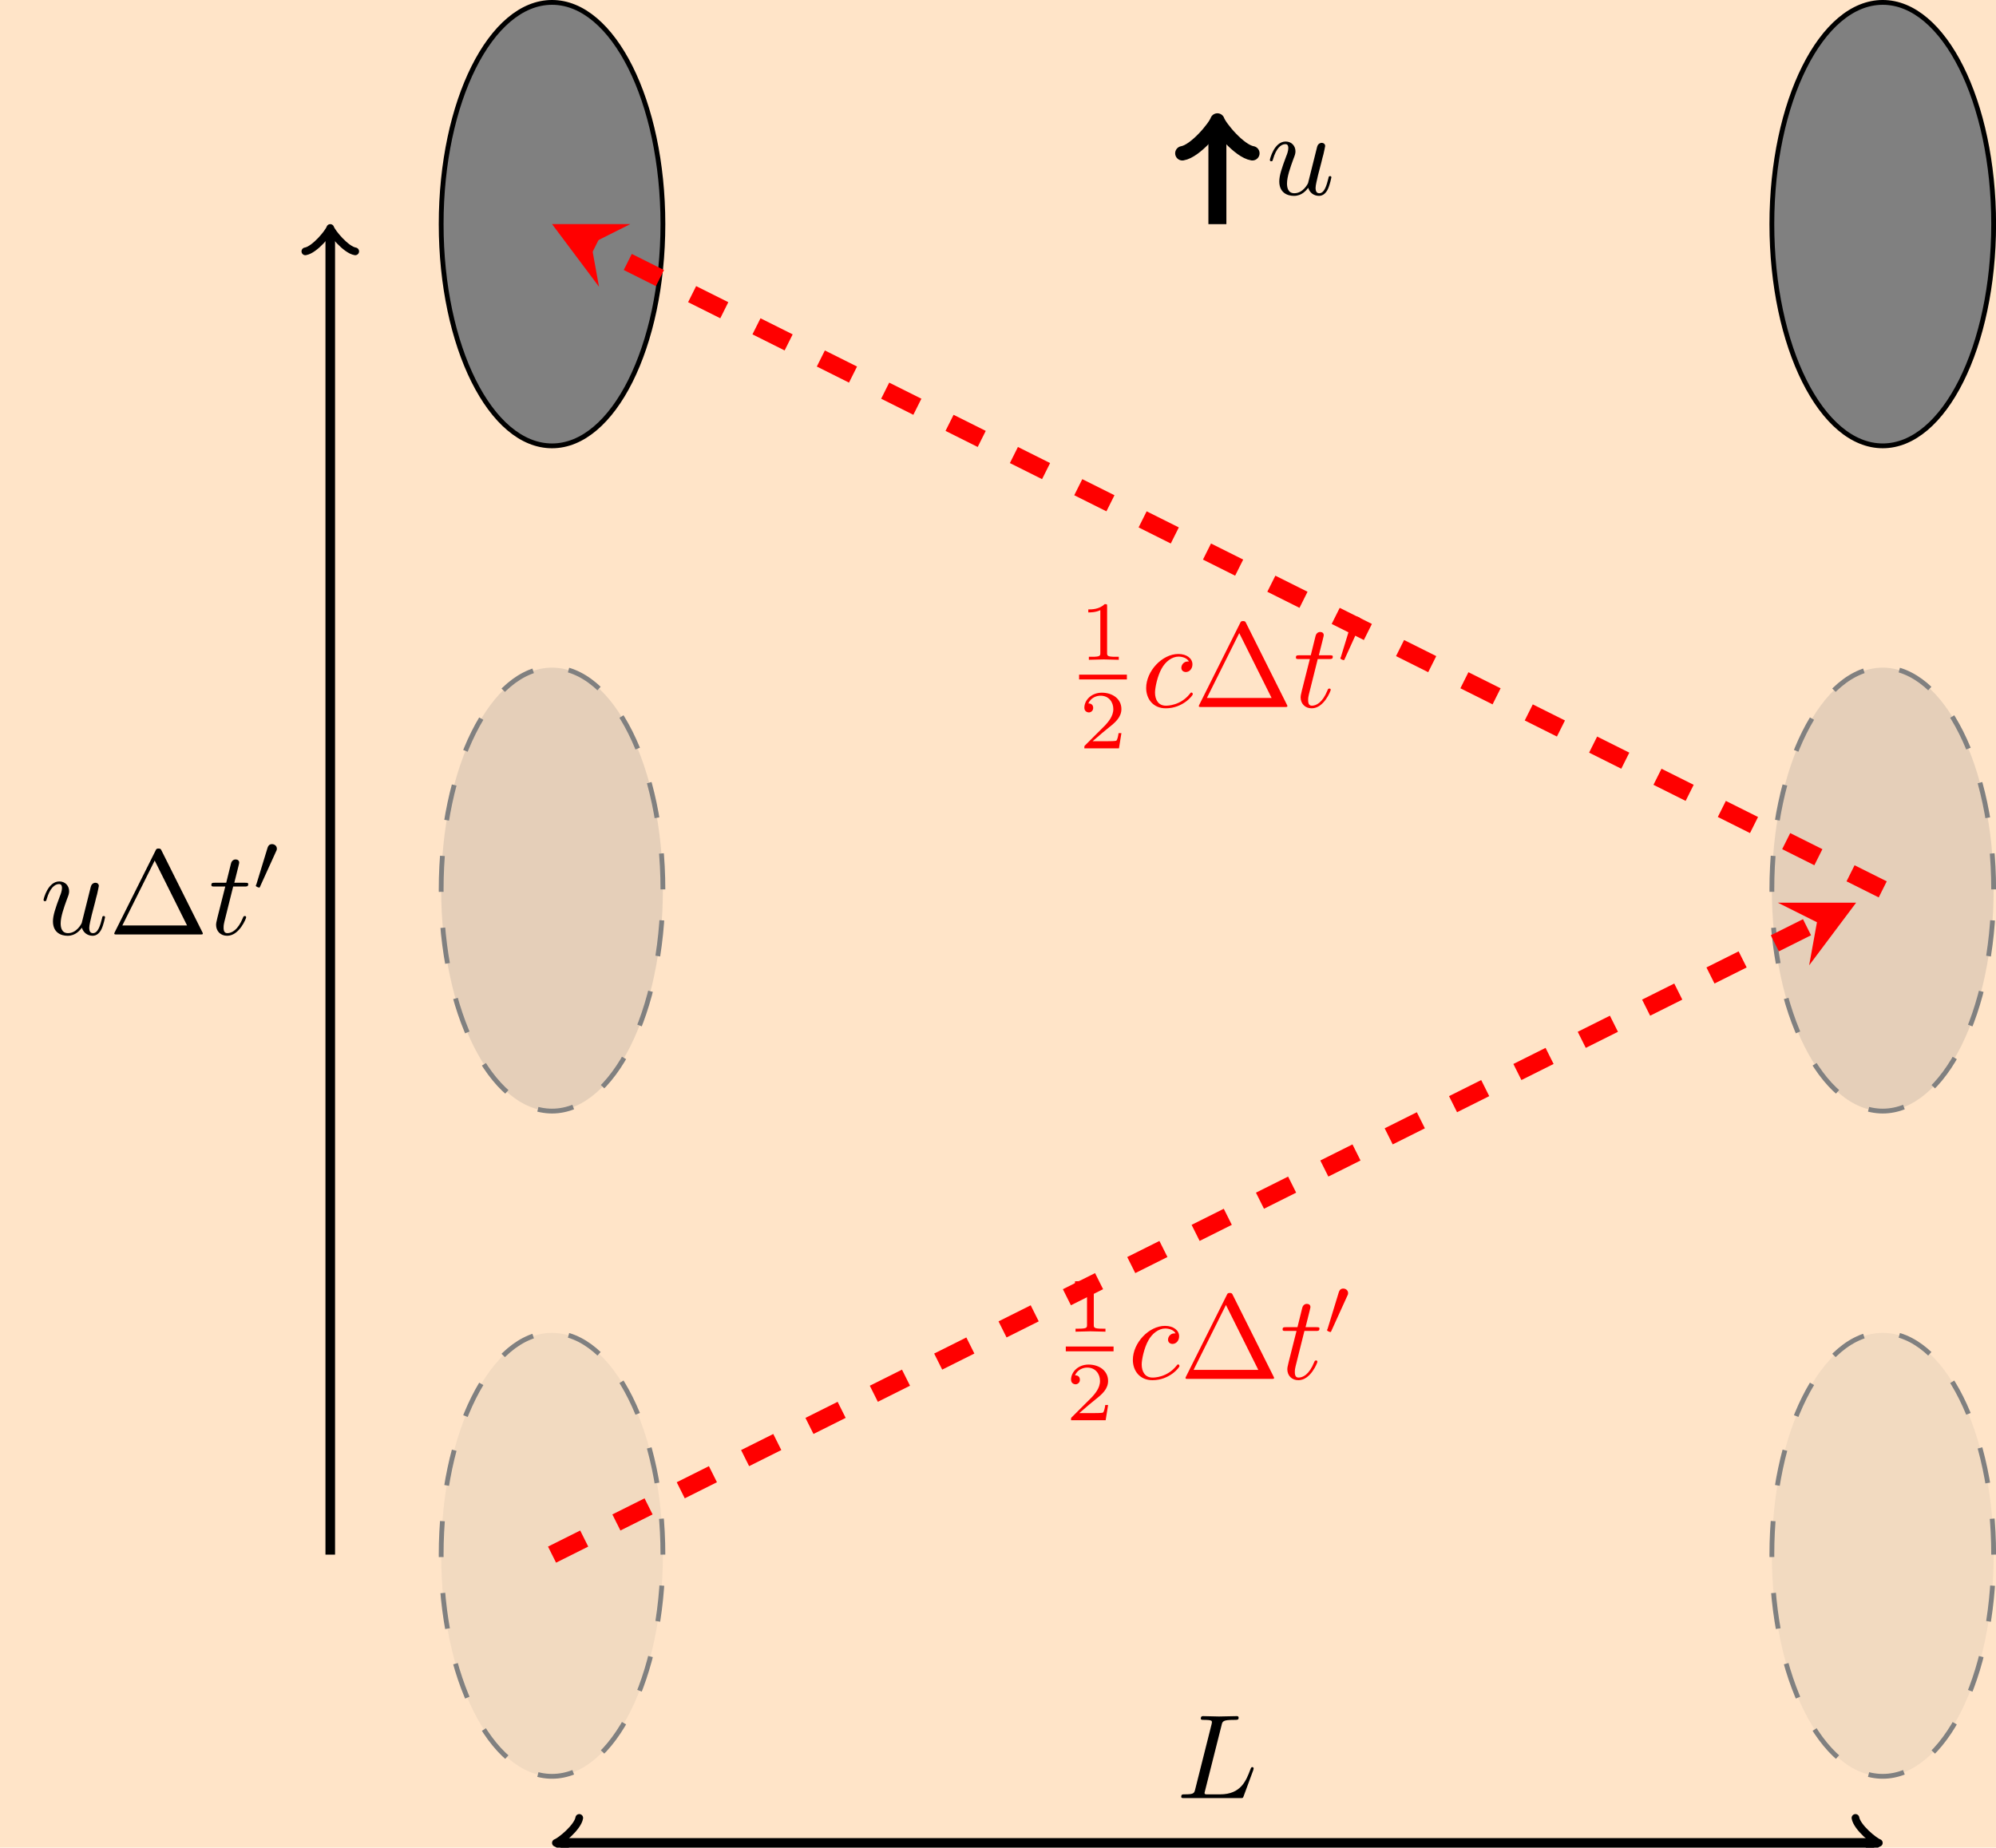
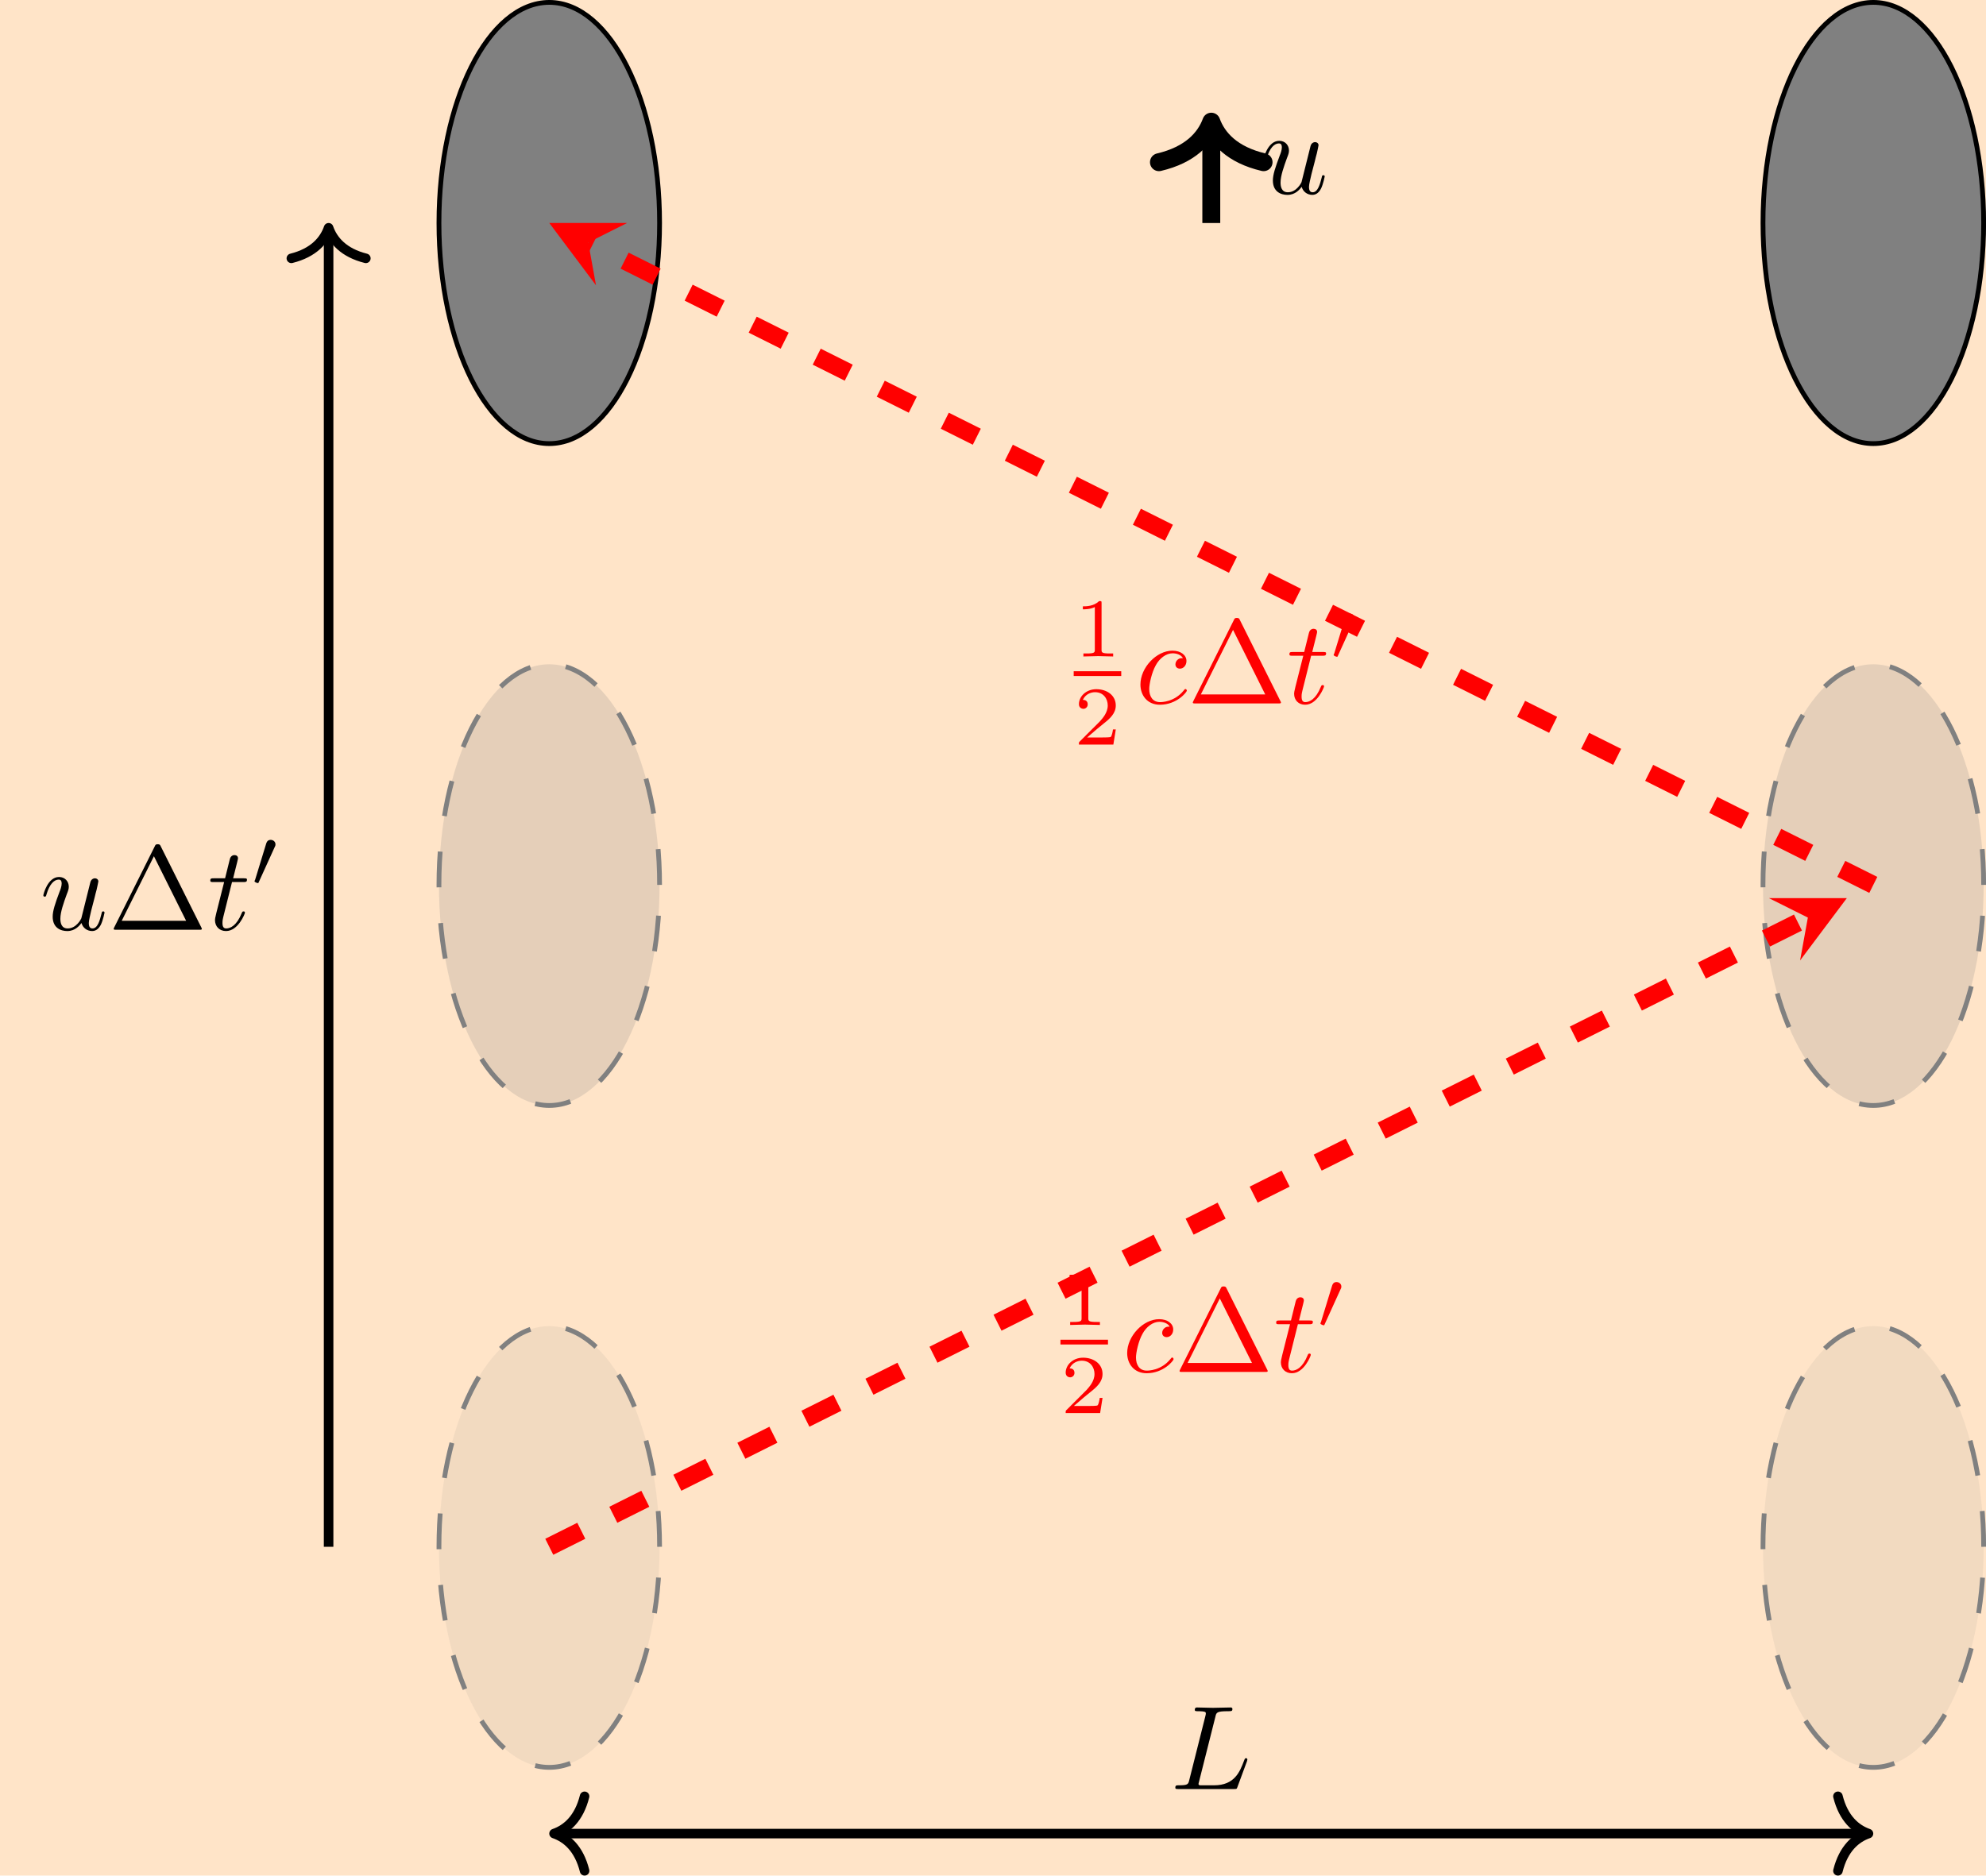
- <svg xmlns="http://www.w3.org/2000/svg" xmlns:xlink="http://www.w3.org/1999/xlink" width="221.104" height="204.705" viewBox="0 0 165.828 153.529">
+ <svg xmlns="http://www.w3.org/2000/svg" xmlns:xlink="http://www.w3.org/1999/xlink" data-optimized="true" width="221.104" height="208.853" viewBox="0 0 165.828 156.64">
  <defs>
    <clipPath id="a">
-       <path d="M0 0h165.828v153.527H0Zm0 0" />
+       <path d="M147 0h18.828v38H147Zm0 0" />
    </clipPath>
    <clipPath id="b">
-       <path d="M31 105h30v48.527H31Zm0 0" />
+       <path d="M141 0h24.828v43H141Zm0 0" />
    </clipPath>
    <clipPath id="c">
-       <path d="M147 0h18.828v38H147Zm0 0" />
+       <path d="M147 55h18.828v38H147Zm0 0" />
    </clipPath>
    <clipPath id="d">
-       <path d="M141 0h24.828v43H141Zm0 0" />
+       <path d="M141 49h24.828v49H141Zm0 0" />
    </clipPath>
    <clipPath id="e">
-       <path d="M147 55h18.828v38H147Zm0 0" />
+       <path d="M147 110h18.828v38H147Zm0 0" />
    </clipPath>
    <clipPath id="f">
-       <path d="M141 49h24.828v49H141Zm0 0" />
+       <path d="M141 105h24.828v49H141Zm0 0" />
    </clipPath>
    <clipPath id="g">
-       <path d="M147 110h18.828v38H147Zm0 0" />
-     </clipPath>
-     <clipPath id="h">
-       <path d="M141 105h24.828v48.527H141Zm0 0" />
-     </clipPath>
-     <clipPath id="i">
      <path d="M24 55h141.828v96H24Zm0 0" />
    </clipPath>
-     <clipPath id="p">
+     <clipPath id="n">
      <path d="M27 0h138.828v96H27Zm0 0" />
    </clipPath>
-     <clipPath id="r">
-       <path d="M46 152h111v1.527H46Zm0 0" />
+     <clipPath id="p">
+       <path d="M45 149h5v7.64h-5Zm0 0" />
    </clipPath>
-     <clipPath id="s">
-       <path d="M45 150h4v3.527h-4Zm0 0" />
+     <clipPath id="q">
+       <path d="M153 149h4v7.64h-4Zm0 0" />
    </clipPath>
-     <clipPath id="t">
-       <path d="M153 150h4v3.527h-4Zm0 0" />
-     </clipPath>
-     <symbol id="j" overflow="visible">
+     <symbol id="h" overflow="visible">
      <path d="M2.328-4.437c0-.188 0-.188-.203-.188-.453.438-1.078.438-1.36.438v.25c.157 0 .626 0 1-.188v3.547c0 .234 0 .328-.687.328H.812V0c.125 0 .985-.031 1.235-.031.219 0 1.094.031 1.25.031v-.25H3.03c-.703 0-.703-.094-.703-.328Zm0 0" style="stroke:none" />
    </symbol>
-     <symbol id="k" overflow="visible">
+     <symbol id="i" overflow="visible">
      <path d="M3.516-1.266H3.28c-.015.157-.094.563-.187.625-.047.047-.578.047-.688.047H1.125c.734-.64.984-.843 1.39-1.172.516-.406 1-.843 1-1.5 0-.843-.734-1.359-1.624-1.359-.86 0-1.453.61-1.453 1.25 0 .344.296.39.375.39.156 0 .359-.124.359-.374 0-.125-.047-.375-.406-.375.218-.485.687-.641 1.015-.641.703 0 1.063.547 1.063 1.11 0 .609-.438 1.078-.656 1.328L.516-.266C.437-.203.437-.187.437 0h2.876Zm0 0" style="stroke:none" />
    </symbol>
-     <symbol id="l" overflow="visible">
+     <symbol id="j" overflow="visible">
      <path d="M3.953-3.781c-.172 0-.297 0-.437.125a.53.53 0 0 0-.188.39c0 .25.188.36.375.36.281 0 .547-.25.547-.64 0-.485-.469-.86-1.172-.86-1.344 0-2.672 1.422-2.672 2.828C.406-.672.984.109 2.031.109c1.422 0 2.25-1.062 2.25-1.171 0-.063-.047-.141-.11-.141-.062 0-.077.031-.14.11-.781.984-1.875.984-1.984.984-.625 0-.906-.485-.906-1.094 0-.406.203-1.375.547-1.984.312-.579.859-1 1.406-1 .328 0 .719.125.86.406m0 0" style="stroke:none" />
    </symbol>
-     <symbol id="n" overflow="visible">
+     <symbol id="l" overflow="visible">
      <path d="M2.047-3.984h.937c.204 0 .313 0 .313-.203 0-.11-.11-.11-.281-.11H2.14c.359-1.422.406-1.61.406-1.672 0-.172-.125-.265-.297-.265-.031 0-.312 0-.39.359l-.391 1.578H.53c-.203 0-.297 0-.297.188 0 .125.078.125.282.125h.875C.67-1.156.625-.984.625-.812c0 .546.375.921.922.921 1.016 0 1.578-1.453 1.578-1.53 0-.11-.078-.11-.11-.11-.093 0-.109.031-.156.14C2.438-.344 1.906-.109 1.563-.109c-.204 0-.313-.125-.313-.453 0-.25.031-.313.063-.485Zm0 0" style="stroke:none" />
    </symbol>
-     <symbol id="q" overflow="visible">
+     <symbol id="o" overflow="visible">
      <path d="M3.484-.562c.11.406.47.671.891.671.344 0 .578-.234.734-.546.172-.36.297-.97.297-.985 0-.11-.078-.11-.11-.11-.109 0-.109.048-.14.188-.14.563-.328 1.235-.75 1.235-.203 0-.312-.125-.312-.453 0-.22.125-.688.203-1.047l.281-1.078c.031-.141.125-.516.172-.672.047-.235.14-.61.14-.672 0-.172-.14-.266-.28-.266-.048 0-.313.016-.391.344a419 419 0 0 0-.75 3c-.016.047-.406.844-1.14.844-.517 0-.61-.453-.61-.813 0-.562.281-1.344.531-2.031.125-.313.172-.453.172-.64 0-.438-.313-.813-.813-.813-.953 0-1.312 1.453-1.312 1.531 0 .11.094.11.11.11.109 0 .109-.032.156-.188.25-.86.64-1.235 1.015-1.235.094 0 .25.016.25.329 0 .234-.11.53-.172.672-.375 1-.578 1.609-.578 2.093C1.078-.14 1.766.11 2.297.11c.656 0 1.015-.453 1.187-.671m0 0" style="stroke:none" />
    </symbol>
-     <symbol id="u" overflow="visible">
+     <symbol id="r" overflow="visible">
      <path d="M3.734-6.031c.079-.36.11-.469 1.047-.469.297 0 .375 0 .375-.187 0-.125-.11-.125-.156-.125-.328 0-1.14.03-1.469.03-.297 0-1.031-.03-1.328-.03-.062 0-.187 0-.187.203 0 .109.093.109.28.109.017 0 .204 0 .376.016.172.03.265.03.265.172 0 .03 0 .062-.03.187L1.562-.781c-.094.39-.11.469-.907.469-.172 0-.265 0-.265.203C.39 0 .484 0 .656 0h4.625c.235 0 .235 0 .297-.172l.797-2.156c.031-.11.031-.125.031-.14 0-.032-.031-.11-.11-.11-.093 0-.109.062-.171.219-.344.906-.781 2.047-2.5 2.047H2.468c-.109-.016-.14-.032-.14-.11 0-.031 0-.047.047-.219Zm0 0" style="stroke:none" />
    </symbol>
-     <symbol id="m" overflow="visible">
+     <symbol id="k" overflow="visible">
      <path d="M4.406-6.953c-.062-.14-.093-.188-.265-.188-.157 0-.188.047-.25.188L.516-.203c-.047.094-.047.11-.047.125C.469 0 .53 0 .688 0h6.921c.157 0 .22 0 .22-.078 0-.016 0-.031-.048-.125Zm-.578.812L6.516-.75H1.14Zm0 0" style="stroke:none" />
    </symbol>
-     <symbol id="o" overflow="visible">
+     <symbol id="m" overflow="visible">
      <path d="M2.016-3.297c.062-.11.062-.172.062-.219 0-.218-.187-.375-.406-.375-.266 0-.344.22-.375.329L.375-.547a.3.3 0 0 0-.047.11c0 .078.219.156.281.156.047 0 .047-.016.094-.125Zm0 0" style="stroke:none" />
    </symbol>
  </defs>
-   <g clip-path="url(#a)">
-     <path d="M0 153.527h165.828V0H0Zm0 0" style="stroke:none;fill-rule:nonzero;fill:#ffe4c8;fill-opacity:1" />
-   </g>
+   <path d="M0 156.64h165.828V0H0Zm0 0" style="stroke:none;fill-rule:nonzero;fill:#ffe4c8;fill-opacity:1" />
  <path d="M9.211 110.557c0 10.176-4.125 18.422-9.21 18.422-5.09 0-9.212-8.246-9.212-18.422C-9.21 100.377-5.09 92.13 0 92.13c5.086 0 9.211 8.246 9.211 18.426Zm0 0" style="fill-rule:nonzero;fill:gray;fill-opacity:1;stroke-width:.399;stroke-linecap:butt;stroke-linejoin:miter;stroke:#000;stroke-opacity:1;stroke-miterlimit:10" transform="matrix(1 0 0 -1 45.863 129.178)" />
  <path d="M9.211 55.276c0 10.18-4.125 18.425-9.21 18.425-5.09 0-9.212-8.246-9.212-18.425C-9.21 45.1-5.09 36.854 0 36.854c5.086 0 9.211 8.246 9.211 18.422Zm0 0" style="fill-rule:nonzero;fill:gray;fill-opacity:.2;stroke-width:.399;stroke-linecap:butt;stroke-linejoin:miter;stroke:gray;stroke-opacity:1;stroke-dasharray:2.989,2.989;stroke-miterlimit:10" transform="matrix(1 0 0 -1 45.863 129.178)" />
-   <path d="M55.074 129.18c0-10.18-4.125-18.426-9.21-18.426-5.09 0-9.212 8.246-9.212 18.426 0 10.175 4.121 18.422 9.211 18.422 5.086 0 9.211-8.247 9.211-18.422m0 0" style="stroke:none;fill-rule:nonzero;fill:gray;fill-opacity:.1" />
+   <path d="M9.211-.002c0 10.18-4.125 18.426-9.21 18.426-5.09 0-9.212-8.246-9.212-18.426C-9.21-10.177-5.09-18.424 0-18.424c5.086 0 9.211 8.247 9.211 18.422Zm0 0" style="fill-rule:nonzero;fill:gray;fill-opacity:.1;stroke-width:.399;stroke-linecap:butt;stroke-linejoin:miter;stroke:gray;stroke-opacity:1;stroke-dasharray:2.989,2.989;stroke-miterlimit:10" transform="matrix(1 0 0 -1 45.863 129.178)" />
+   <g clip-path="url(#a)">
+     <path d="M165.633 18.621C165.633 8.445 161.508.2 156.418.2c-5.086 0-9.211 8.246-9.211 18.422 0 10.18 4.125 18.426 9.211 18.426 5.09 0 9.215-8.246 9.215-18.426m0 0" style="stroke:none;fill-rule:nonzero;fill:gray;fill-opacity:1" />
+   </g>
  <g clip-path="url(#b)">
-     <path d="M9.211-.002c0 10.18-4.125 18.426-9.21 18.426-5.09 0-9.212-8.246-9.212-18.426C-9.21-10.177-5.09-18.424 0-18.424c5.086 0 9.211 8.247 9.211 18.422Zm0 0" style="fill:none;stroke-width:.399;stroke-linecap:butt;stroke-linejoin:miter;stroke:gray;stroke-opacity:1;stroke-dasharray:2.989,2.989;stroke-miterlimit:10" transform="matrix(1 0 0 -1 45.863 129.178)" />
+     <path d="M119.77 110.557c0 10.176-4.125 18.422-9.215 18.422-5.086 0-9.211-8.246-9.211-18.422 0-10.18 4.125-18.426 9.211-18.426 5.09 0 9.215 8.246 9.215 18.426Zm0 0" style="fill:none;stroke-width:.399;stroke-linecap:butt;stroke-linejoin:miter;stroke:#000;stroke-opacity:1;stroke-miterlimit:10" transform="matrix(1 0 0 -1 45.863 129.178)" />
  </g>
  <g clip-path="url(#c)">
-     <path d="M165.633 18.621C165.633 8.445 161.508.2 156.418.2c-5.086 0-9.211 8.246-9.211 18.422 0 10.18 4.125 18.426 9.211 18.426 5.09 0 9.215-8.246 9.215-18.426m0 0" style="stroke:none;fill-rule:nonzero;fill:gray;fill-opacity:1" />
+     <path d="M165.633 73.902c0-10.18-4.125-18.425-9.215-18.425-5.086 0-9.211 8.246-9.211 18.425 0 10.176 4.125 18.422 9.211 18.422 5.09 0 9.215-8.246 9.215-18.422m0 0" style="stroke:none;fill-rule:nonzero;fill:gray;fill-opacity:.2" />
  </g>
  <g clip-path="url(#d)">
-     <path d="M119.77 110.557c0 10.176-4.125 18.422-9.215 18.422-5.086 0-9.211-8.246-9.211-18.422 0-10.18 4.125-18.426 9.211-18.426 5.09 0 9.215 8.246 9.215 18.426Zm0 0" style="fill:none;stroke-width:.399;stroke-linecap:butt;stroke-linejoin:miter;stroke:#000;stroke-opacity:1;stroke-miterlimit:10" transform="matrix(1 0 0 -1 45.863 129.178)" />
+     <path d="M119.77 55.276c0 10.18-4.125 18.425-9.215 18.425-5.086 0-9.211-8.246-9.211-18.425 0-10.176 4.125-18.422 9.211-18.422 5.09 0 9.215 8.246 9.215 18.422Zm0 0" style="fill:none;stroke-width:.399;stroke-linecap:butt;stroke-linejoin:miter;stroke:gray;stroke-opacity:1;stroke-dasharray:2.989,2.989;stroke-miterlimit:10" transform="matrix(1 0 0 -1 45.863 129.178)" />
  </g>
  <g clip-path="url(#e)">
-     <path d="M165.633 73.902c0-10.18-4.125-18.425-9.215-18.425-5.086 0-9.211 8.246-9.211 18.425 0 10.176 4.125 18.422 9.211 18.422 5.09 0 9.215-8.246 9.215-18.422m0 0" style="stroke:none;fill-rule:nonzero;fill:gray;fill-opacity:.2" />
+     <path d="M165.633 129.18c0-10.18-4.125-18.426-9.215-18.426-5.086 0-9.211 8.246-9.211 18.426 0 10.175 4.125 18.422 9.211 18.422 5.09 0 9.215-8.247 9.215-18.422m0 0" style="stroke:none;fill-rule:nonzero;fill:gray;fill-opacity:.1" />
  </g>
  <g clip-path="url(#f)">
-     <path d="M119.77 55.276c0 10.18-4.125 18.425-9.215 18.425-5.086 0-9.211-8.246-9.211-18.425 0-10.176 4.125-18.422 9.211-18.422 5.09 0 9.215 8.246 9.215 18.422Zm0 0" style="fill:none;stroke-width:.399;stroke-linecap:butt;stroke-linejoin:miter;stroke:gray;stroke-opacity:1;stroke-dasharray:2.989,2.989;stroke-miterlimit:10" transform="matrix(1 0 0 -1 45.863 129.178)" />
+     <path d="M119.77-.002c0 10.18-4.125 18.426-9.215 18.426-5.086 0-9.211-8.246-9.211-18.426 0-10.175 4.125-18.422 9.211-18.422 5.09 0 9.215 8.247 9.215 18.422Zm0 0" style="fill:none;stroke-width:.399;stroke-linecap:butt;stroke-linejoin:miter;stroke:gray;stroke-opacity:1;stroke-dasharray:2.989,2.989;stroke-miterlimit:10" transform="matrix(1 0 0 -1 45.863 129.178)" />
  </g>
  <g clip-path="url(#g)">
-     <path d="M165.633 129.18c0-10.18-4.125-18.426-9.215-18.426-5.086 0-9.211 8.246-9.211 18.426 0 10.175 4.125 18.422 9.211 18.422 5.09 0 9.215-8.247 9.215-18.422m0 0" style="stroke:none;fill-rule:nonzero;fill:gray;fill-opacity:.1" />
-   </g>
-   <g clip-path="url(#h)">
-     <path d="M119.77-.002c0 10.18-4.125 18.426-9.215 18.426-5.086 0-9.211-8.246-9.211-18.426 0-10.175 4.125-18.422 9.211-18.422 5.09 0 9.215 8.247 9.215 18.422Zm0 0" style="fill:none;stroke-width:.399;stroke-linecap:butt;stroke-linejoin:miter;stroke:gray;stroke-opacity:1;stroke-dasharray:2.989,2.989;stroke-miterlimit:10" transform="matrix(1 0 0 -1 45.863 129.178)" />
-   </g>
-   <g clip-path="url(#i)">
    <path d="m0-.002 105.09 52.547" style="fill:none;stroke-width:1.494;stroke-linecap:butt;stroke-linejoin:miter;stroke:red;stroke-opacity:1;stroke-dasharray:2.989,2.989;stroke-miterlimit:10" transform="matrix(1 0 0 -1 45.863 129.178)" />
  </g>
  <path d="M154.207 75.008h-6.504l3.25 1.625-.648 3.578" style="stroke:none;fill-rule:nonzero;fill:red;fill-opacity:1" />
-   <use xlink:href="#j" x="88.545" y="110.654" style="fill:red;fill-opacity:1" />
+   <use xlink:href="#h" x="88.545" y="110.654" style="fill:red;fill-opacity:1" />
  <path d="M.002 0H3.97" style="fill:none;stroke-width:.398;stroke-linecap:butt;stroke-linejoin:miter;stroke:red;stroke-opacity:1;stroke-miterlimit:10" transform="matrix(1 0 0 -1 88.545 112.086)" />
-   <use xlink:href="#k" x="88.545" y="118.012" style="fill:red;fill-opacity:1" />
-   <use xlink:href="#l" x="93.712" y="114.577" style="fill:red;fill-opacity:1" />
-   <use xlink:href="#m" x="98.023" y="114.577" style="fill:red;fill-opacity:1" />
-   <use xlink:href="#n" x="106.325" y="114.577" style="fill:red;fill-opacity:1" />
-   <use xlink:href="#o" x="109.923" y="110.962" style="fill:red;fill-opacity:1" />
-   <g clip-path="url(#p)">
+   <use xlink:href="#i" x="88.545" y="118.013" style="fill:red;fill-opacity:1" />
+   <use xlink:href="#j" x="93.712" y="114.577" style="fill:red;fill-opacity:1" />
+   <use xlink:href="#k" x="98.023" y="114.577" style="fill:red;fill-opacity:1" />
+   <use xlink:href="#l" x="106.325" y="114.577" style="fill:red;fill-opacity:1" />
+   <use xlink:href="#m" x="109.923" y="110.962" style="fill:red;fill-opacity:1" />
+   <g clip-path="url(#n)">
    <path d="m110.555 55.276-107.3 53.652" style="fill:none;stroke-width:1.494;stroke-linecap:butt;stroke-linejoin:miter;stroke:red;stroke-opacity:1;stroke-dasharray:2.989,2.989;stroke-miterlimit:10" transform="matrix(1 0 0 -1 45.863 129.178)" />
  </g>
  <path d="m45.863 18.621 3.903 5.207-.649-3.578 3.25-1.629" style="stroke:none;fill-rule:nonzero;fill:red;fill-opacity:1" />
-   <use xlink:href="#j" x="89.651" y="54.825" style="fill:red;fill-opacity:1" />
-   <path d="M.001-.002h3.97" style="fill:none;stroke-width:.398;stroke-linecap:butt;stroke-linejoin:miter;stroke:red;stroke-opacity:1;stroke-miterlimit:10" transform="matrix(1 0 0 -1 89.651 56.256)" />
-   <use xlink:href="#k" x="89.651" y="62.183" style="fill:red;fill-opacity:1" />
-   <use xlink:href="#l" x="94.818" y="58.747" style="fill:red;fill-opacity:1" />
-   <use xlink:href="#m" x="99.129" y="58.747" style="fill:red;fill-opacity:1" />
-   <use xlink:href="#n" x="107.431" y="58.747" style="fill:red;fill-opacity:1" />
-   <use xlink:href="#o" x="111.029" y="55.132" style="fill:red;fill-opacity:1" />
-   <path d="M55.278 110.553v8.066" style="fill:none;stroke-width:1.494;stroke-linecap:butt;stroke-linejoin:miter;stroke:#000;stroke-opacity:1;stroke-miterlimit:10" transform="matrix(1 0 0 -1 45.863 129.178)" />
-   <path d="M-2.181 2.908c.18-1.09 2.18-2.726 2.726-2.91C0-.182-2-1.818-2.18-2.908" style="fill:none;stroke-width:1.196;stroke-linecap:round;stroke-linejoin:round;stroke:#000;stroke-opacity:1;stroke-miterlimit:10" transform="matrix(0 -1 -1 0 101.139 10.557)" />
-   <use xlink:href="#q" x="105.205" y="16.166" style="fill:#000;fill-opacity:1" />
-   <g clip-path="url(#r)">
-     <path d="M.707-23.955h109.137" style="fill:none;stroke-width:.797;stroke-linecap:butt;stroke-linejoin:miter;stroke:#000;stroke-opacity:1;stroke-miterlimit:10" transform="matrix(1 0 0 -1 45.863 129.178)" />
+   <use xlink:href="#h" x="89.651" y="54.825" style="fill:red;fill-opacity:1" />
+   <path d="M.001 0h3.97" style="fill:none;stroke-width:.398;stroke-linecap:butt;stroke-linejoin:miter;stroke:red;stroke-opacity:1;stroke-miterlimit:10" transform="matrix(1 0 0 -1 89.651 56.257)" />
+   <use xlink:href="#i" x="89.651" y="62.183" style="fill:red;fill-opacity:1" />
+   <use xlink:href="#j" x="94.818" y="58.747" style="fill:red;fill-opacity:1" />
+   <use xlink:href="#k" x="99.129" y="58.747" style="fill:red;fill-opacity:1" />
+   <use xlink:href="#l" x="107.431" y="58.747" style="fill:red;fill-opacity:1" />
+   <use xlink:href="#m" x="111.029" y="55.132" style="fill:red;fill-opacity:1" />
+   <path d="M55.278 110.553v7.715" style="fill:none;stroke-width:1.494;stroke-linecap:butt;stroke-linejoin:miter;stroke:#000;stroke-opacity:1;stroke-miterlimit:10" transform="matrix(1 0 0 -1 45.863 129.178)" />
+   <path d="M-3.386 4.37C-2.769 1.747-1.39.51.001-.003-1.39-.51-2.77-1.748-3.386-4.369" style="fill:none;stroke-width:1.494;stroke-linecap:round;stroke-linejoin:round;stroke:#000;stroke-opacity:1;stroke-miterlimit:10" transform="matrix(0 -1 -1 0 101.139 10.161)" />
+   <use xlink:href="#o" x="105.205" y="16.166" style="fill:#000;fill-opacity:1" />
+   <path d="M.797-23.955h108.957" style="fill:none;stroke-width:.797;stroke-linecap:butt;stroke-linejoin:miter;stroke:#000;stroke-opacity:1;stroke-miterlimit:10" transform="matrix(1 0 0 -1 45.863 129.178)" />
+   <g clip-path="url(#p)">
+     <path d="M-2.551 3.111c.465-1.867 1.504-2.75 2.55-3.11C-1.046-.36-2.085-1.243-2.55-3.11" style="fill:none;stroke-width:.797;stroke-linecap:round;stroke-linejoin:round;stroke:#000;stroke-opacity:1;stroke-miterlimit:10" transform="matrix(-1 0 0 1 46.261 153.13)" />
  </g>
-   <g clip-path="url(#s)">
-     <path d="M-1.555 2.072C-1.425 1.295 0 .131.387.002 0-.131-1.426-1.295-1.555-2.072" style="fill:none;stroke-width:.638;stroke-linecap:round;stroke-linejoin:round;stroke:#000;stroke-opacity:1;stroke-miterlimit:10" transform="matrix(-1 0 0 1 46.57 153.13)" />
+   <g clip-path="url(#q)">
+     <path d="M-2.551 3.111c.465-1.867 1.504-2.75 2.55-3.113-1.046-.36-2.085-1.242-2.55-3.11" style="fill:none;stroke-width:.797;stroke-linecap:round;stroke-linejoin:round;stroke:#000;stroke-opacity:1;stroke-miterlimit:10" transform="matrix(1 0 0 -1 156.016 153.13)" />
  </g>
-   <g clip-path="url(#t)">
-     <path d="M-1.555 2.072C-1.425 1.295 0 .131.387-.002 0-.13-1.426-1.295-1.555-2.072" style="fill:none;stroke-width:.638;stroke-linecap:round;stroke-linejoin:round;stroke:#000;stroke-opacity:1;stroke-miterlimit:10" transform="matrix(1 0 0 -1 155.707 153.13)" />
-   </g>
-   <use xlink:href="#u" x="97.748" y="149.411" style="fill:#000;fill-opacity:1" />
-   <path d="M-18.425-.002v109.848" style="fill:none;stroke-width:.797;stroke-linecap:butt;stroke-linejoin:miter;stroke:#000;stroke-opacity:1;stroke-miterlimit:10" transform="matrix(1 0 0 -1 45.863 129.178)" />
-   <path d="M-1.553 2.07C-1.423 1.294.002.13.39 0 .002-.129-1.424-1.297-1.553-2.074" style="fill:none;stroke-width:.638;stroke-linecap:round;stroke-linejoin:round;stroke:#000;stroke-opacity:1;stroke-miterlimit:10" transform="matrix(0 -1 -1 0 27.438 19.334)" />
-   <use xlink:href="#q" x="3.321" y="77.648" style="fill:#000;fill-opacity:1" />
-   <use xlink:href="#m" x="9.024" y="77.648" style="fill:#000;fill-opacity:1" />
-   <use xlink:href="#n" x="17.326" y="77.648" style="fill:#000;fill-opacity:1" />
-   <use xlink:href="#o" x="20.924" y="74.032" style="fill:#000;fill-opacity:1" />
+   <use xlink:href="#r" x="97.748" y="149.412" style="fill:#000;fill-opacity:1" />
+   <path d="M-18.425-.002v109.758" style="fill:none;stroke-width:.797;stroke-linecap:butt;stroke-linejoin:miter;stroke:#000;stroke-opacity:1;stroke-miterlimit:10" transform="matrix(1 0 0 -1 45.863 129.178)" />
+   <path d="M-2.55 3.11C-2.083 1.242-1.044.364.003 0-1.045-.363-2.084-1.246-2.55-3.11" style="fill:none;stroke-width:.797;stroke-linecap:round;stroke-linejoin:round;stroke:#000;stroke-opacity:1;stroke-miterlimit:10" transform="matrix(0 -1 -1 0 27.438 19.025)" />
+   <use xlink:href="#o" x="3.321" y="77.648" style="fill:#000;fill-opacity:1" />
+   <use xlink:href="#k" x="9.024" y="77.648" style="fill:#000;fill-opacity:1" />
+   <use xlink:href="#l" x="17.326" y="77.648" style="fill:#000;fill-opacity:1" />
+   <use xlink:href="#m" x="20.924" y="74.032" style="fill:#000;fill-opacity:1" />
</svg>
